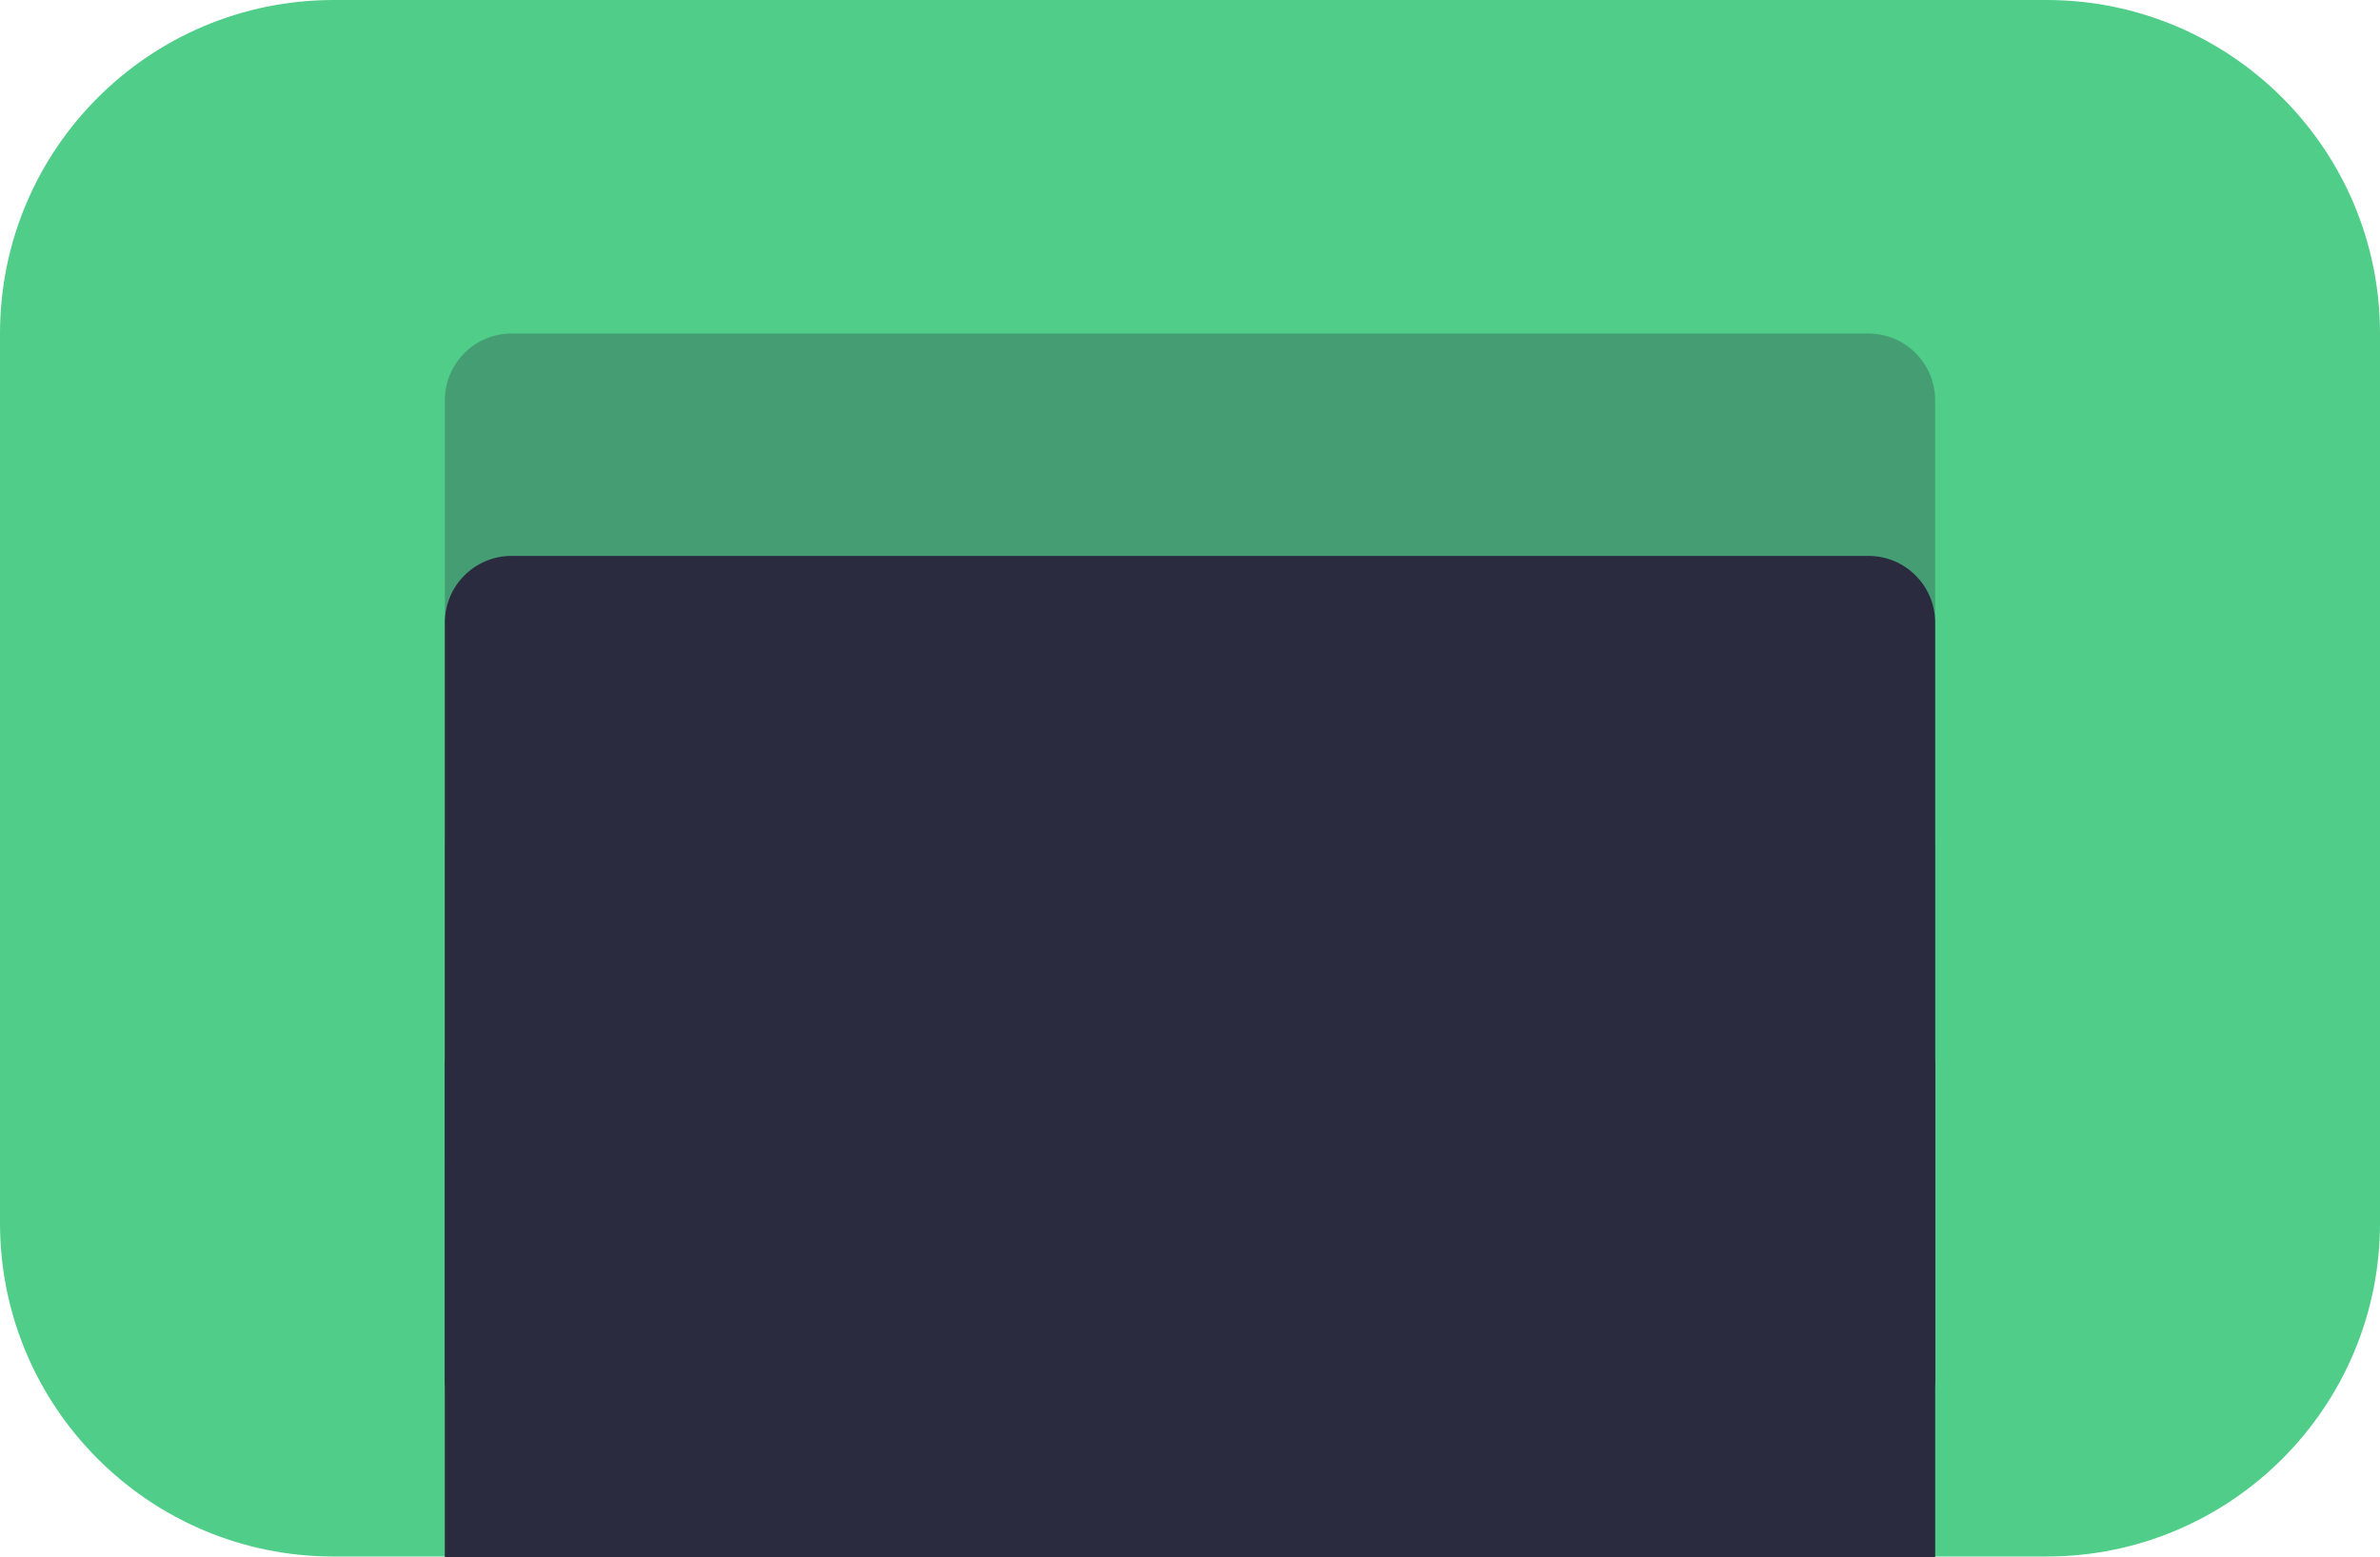
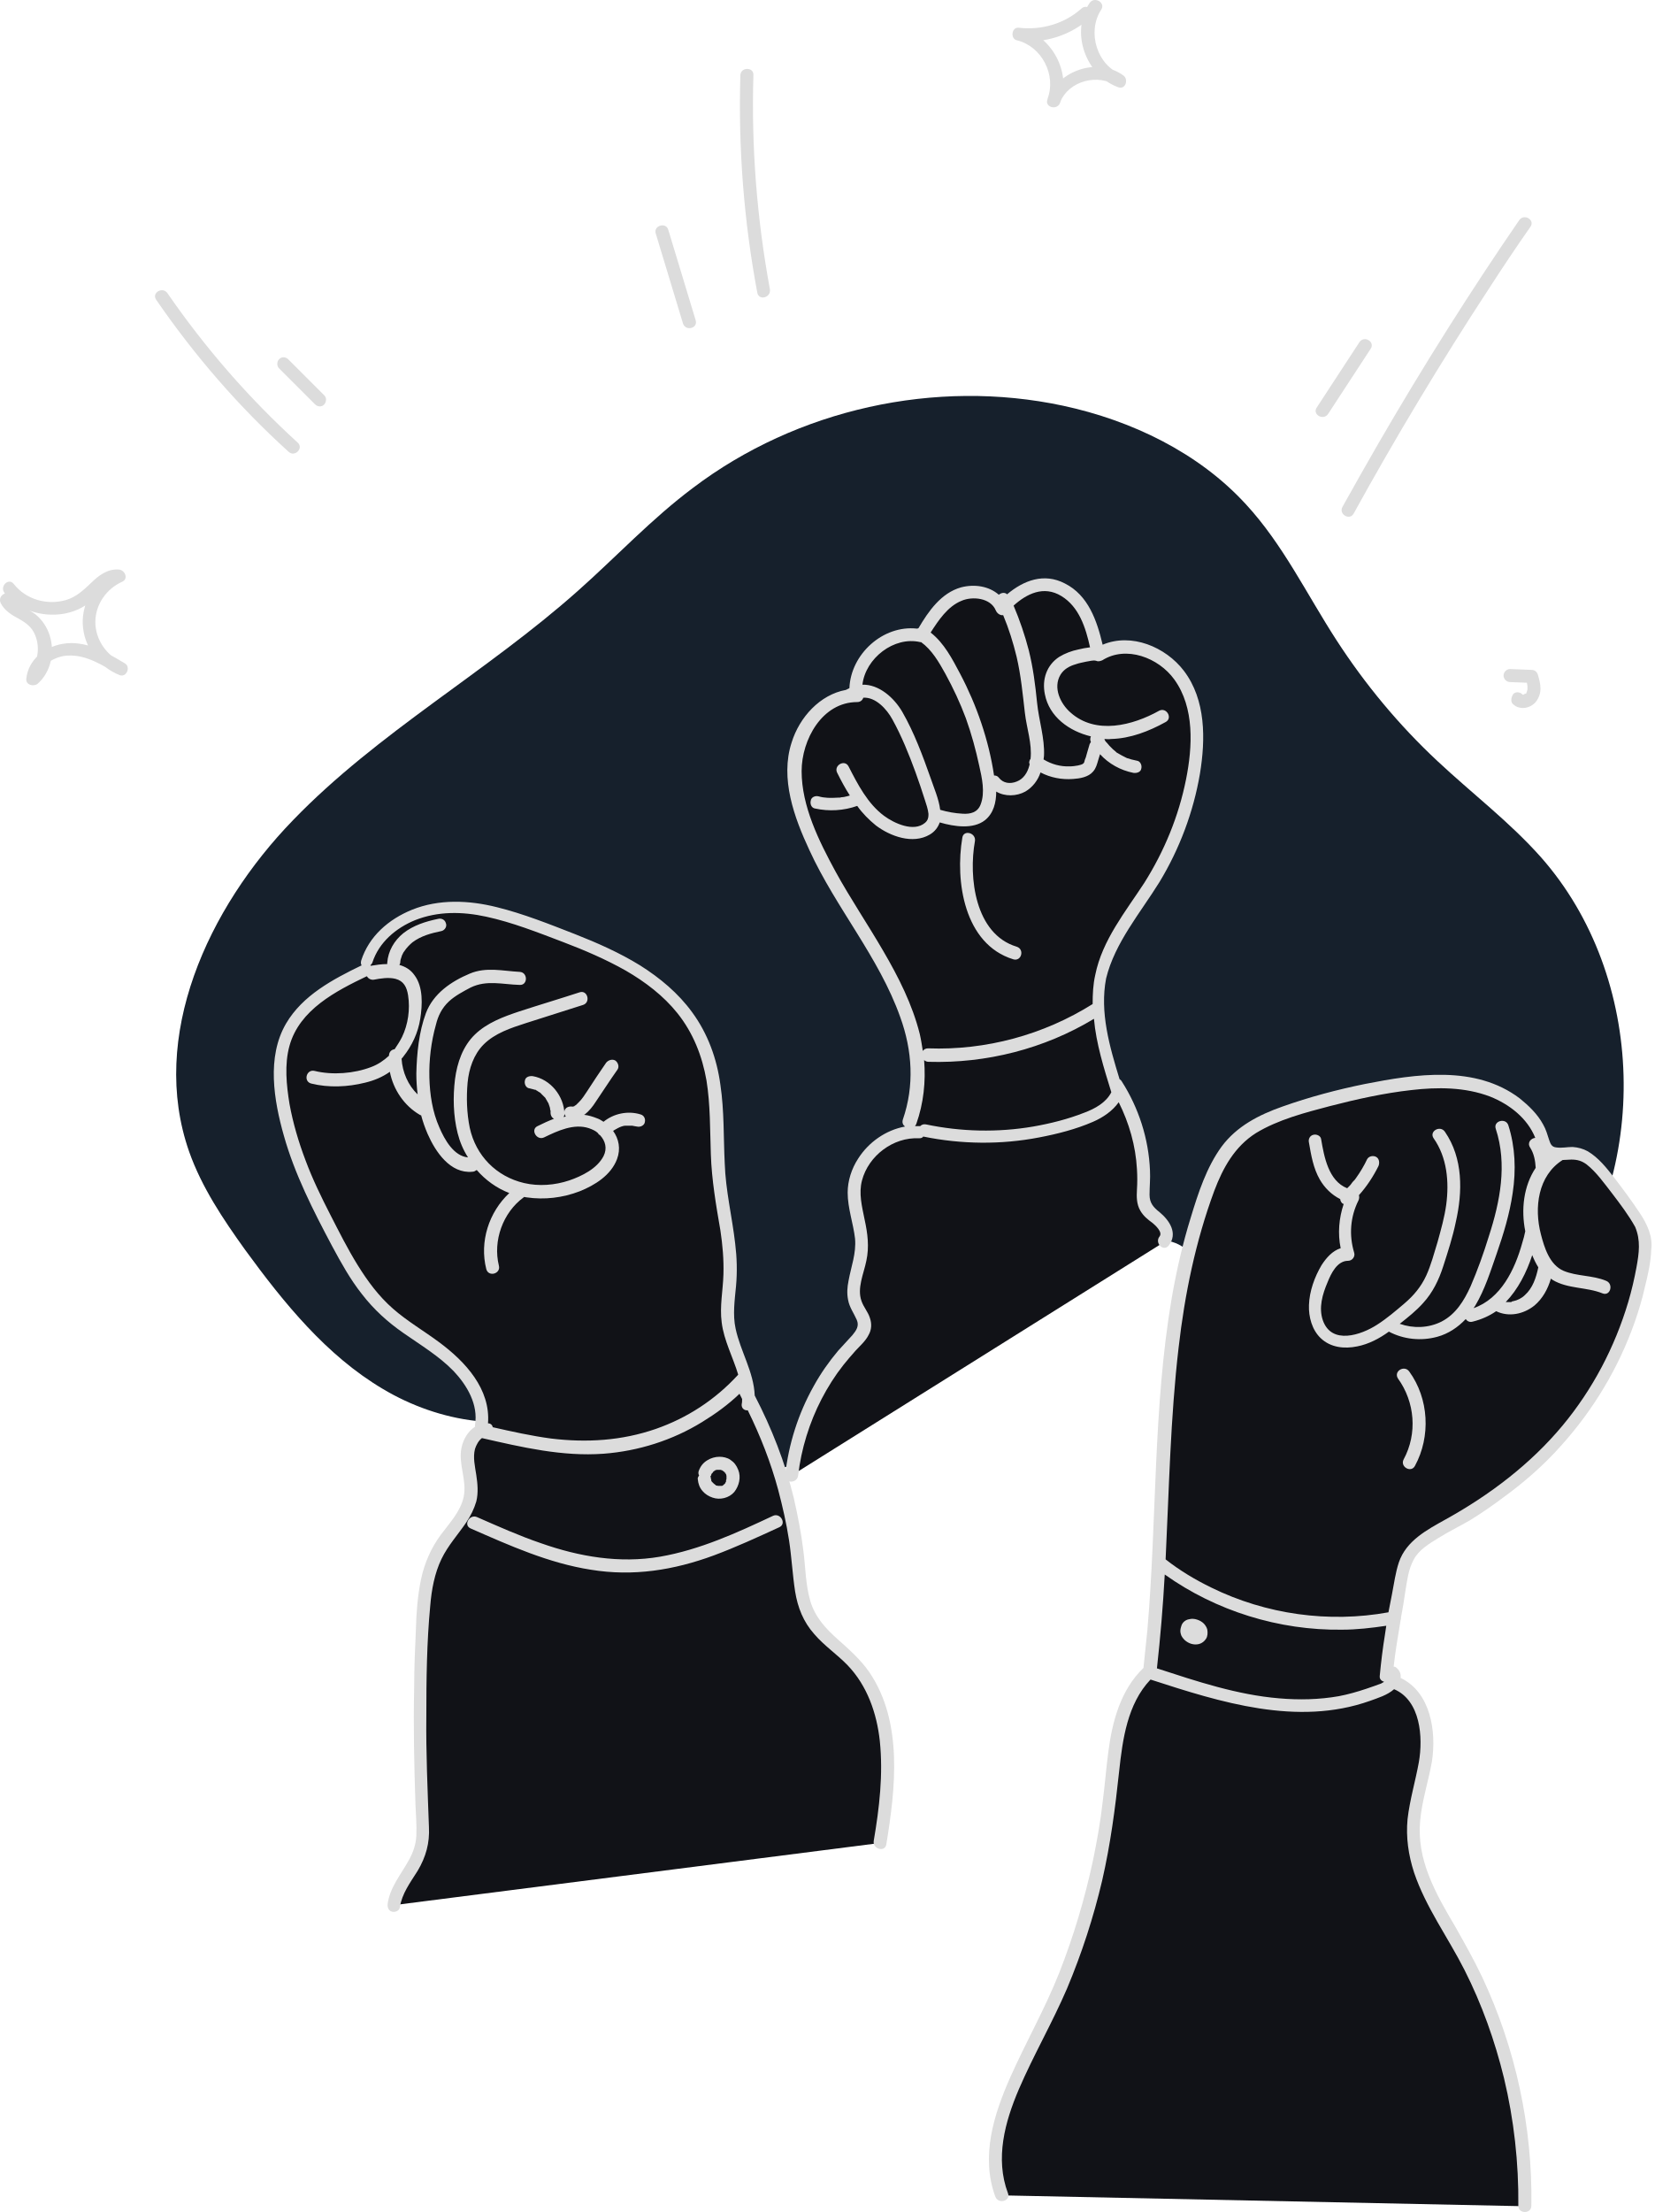
- <svg xmlns="http://www.w3.org/2000/svg" width="214px" height="140px" viewBox="0 0 214 140" version="1.1">
-   <g id="Books-Dark" stroke="none" stroke-width="1" fill="none" fill-rule="evenodd">
-     <g transform="translate(0, 0)">
-       <path d="M30,0 L184,0 C200.569,-3.24649801e-15 214,13.431 214,30 L214,110 C214,126.569 200.569,140 184,140 L30,140 C13.431,140 2.02906125e-15,126.569 0,110 L0,30 C-2.02906125e-15,13.431 13.431,3.24649801e-15 30,0 Z" fill="#50CD89" />
-       <rect fill="#2B2B40" opacity="0.3" x="40" y="30" width="134" height="80" rx="6" />
-       <rect fill="#2B2B40" x="40" y="50" width="134" height="80" rx="6" />
-       <rect fill="#2B2B40" opacity="0.3" x="40" y="70" width="134" height="80" rx="6" />
-       <rect fill="#2B2B40" x="40" y="90" width="134" height="80" rx="6" />
-     </g>
-   </g>
+ <svg xmlns="http://www.w3.org/2000/svg" width="449" height="600" viewBox="0 0 449 600" fill="none">
+   <path d="M154.918 381.35C138.89 389.246 119.091 385.828 103.888 376.754C88.567 367.679 77.017 353.419 66.528 339.041C60.518 330.673 54.743 322.07 51.325 312.406C40.365 281.175 56.393 246.29 79.492 222.484C102.473 198.678 132.054 182.296 156.803 160.258C167.292 150.948 176.839 140.694 188.035 132.327C216.201 110.995 253.796 102.628 288.445 110.053C307.066 114.06 325.215 122.781 338.061 136.805C348.079 147.648 354.561 161.201 362.575 173.575C370.353 185.596 379.546 196.674 390.035 206.456C399.345 215.177 409.598 222.956 418.083 232.502C446.722 264.911 448.136 318.063 421.383 352.005C403.705 374.397 376.835 387.478 349.965 396.553C328.28 403.978 338.768 338.687 315.905 336.448C299.288 334.798 242.954 361.433 226.337 388.303C219.266 399.735 206.42 399.735 193.102 398.91C176.485 397.967 160.103 392.664 145.961 383.825" fill="#16202C" />
+   <path d="M106.835 516.768C107.543 510.994 112.846 506.633 114.26 500.976C114.849 498.619 114.731 496.026 114.614 493.551C113.671 476.109 113.671 458.549 114.614 441.107C114.967 433.682 115.556 426.022 119.446 419.657C122.392 414.826 127.106 410.818 127.695 405.161C128.049 401.744 126.752 398.444 126.752 395.026C126.752 391.609 128.756 387.602 132.174 387.602L130.642 386.894C131.82 379.823 127.342 372.988 121.921 368.274C116.499 363.56 109.9 360.26 104.714 355.428C98.704 349.889 94.697 342.7 90.925 335.511C83.972 322.429 77.372 308.758 76.194 294.026C75.84 289.666 76.076 285.187 77.608 281.18C81.143 272.106 90.572 267.156 99.293 262.913L99.646 260.792C102.475 251.835 112.257 246.649 121.567 246.178C130.877 245.707 139.952 249.006 148.791 252.306C163.405 257.728 178.843 263.856 187.447 276.82C195.814 289.312 194.282 302.747 194.99 316.89C195.579 327.732 198.996 336.807 198.054 348.121C197.7 351.892 197.229 355.663 197.7 359.317C198.761 366.624 203.828 373.459 203.003 380.766L202.061 376.995C209.957 391.373 214.906 407.283 216.556 423.665C217.146 428.968 217.381 434.625 220.092 439.221C222.803 443.817 227.635 446.764 231.406 450.653C243.191 463.145 241.541 482.827 238.713 499.915" fill="#111217" />
+   <path d="M235.884 453.6C233.527 450.182 230.463 447.471 227.281 444.643C223.981 441.696 221.152 438.632 219.856 434.272C218.56 429.793 218.56 425.197 217.97 420.601C217.381 415.769 216.438 411.055 215.377 406.34C213.02 396.676 209.367 387.366 204.771 378.527C204.535 372.163 200.882 366.506 199.585 360.378C198.76 356.607 199.35 352.6 199.703 348.828C200.057 344.939 199.939 341.05 199.467 337.279C198.642 330.09 196.875 322.901 196.639 315.594C196.285 308.522 196.521 301.334 195.46 294.262C194.518 287.191 192.043 280.356 187.8 274.581C184.029 269.396 179.079 265.271 173.658 261.853C168.119 258.435 161.99 255.725 155.98 253.368C149.026 250.657 141.955 247.828 134.766 246.06C127.224 244.175 119.092 243.821 111.785 246.768C105.421 249.36 100.117 253.957 97.996 260.556C97.878 261.028 97.878 261.499 98.114 261.853C90.335 265.624 82.086 269.985 77.607 277.645C72.304 286.72 74.308 298.505 77.018 308.051C79.965 318.54 85.032 328.44 90.1 337.986C92.575 342.582 95.05 347.061 98.232 351.068C101.414 355.192 105.185 358.61 109.428 361.556C114.142 364.856 119.092 367.803 123.099 371.927C126.752 375.817 129.816 381.002 128.873 386.541C128.873 386.777 128.873 386.895 128.873 387.013C126.988 388.191 125.691 390.43 125.22 392.67C124.277 397.148 126.752 401.509 125.809 405.987C124.984 409.994 121.92 413.176 119.563 416.358C116.97 419.894 115.203 423.901 114.26 428.261C113.317 432.74 112.963 437.336 112.845 441.932C112.61 447.118 112.374 452.421 112.374 457.724C112.138 468.331 112.374 478.938 112.728 489.545C112.846 492.255 113.081 495.084 112.963 497.912C112.845 500.269 112.138 502.391 110.96 504.512C108.839 508.401 105.774 511.937 105.185 516.415C105.067 517.358 105.421 518.301 106.363 518.537C107.188 518.772 108.367 518.301 108.485 517.358C109.074 513.587 111.313 510.64 113.317 507.458C115.556 503.687 116.617 499.916 116.381 495.555C116.027 485.538 115.556 475.52 115.674 465.385C115.674 455.485 115.792 445.468 116.735 435.568C117.088 431.207 117.913 426.729 119.799 422.84C121.567 419.186 124.277 416.24 126.516 412.94C127.695 411.173 128.638 409.287 129.227 407.283C129.816 404.926 129.581 402.452 129.227 400.094C128.874 397.737 128.284 395.38 128.873 393.023C129.227 391.963 129.816 390.784 130.759 390.077C141.602 392.552 152.562 395.144 163.758 394.32C173.186 393.612 182.497 390.666 190.511 385.716C194.164 383.477 197.582 381.002 200.646 378.056C200.882 378.527 201.117 378.999 201.353 379.47C201.353 379.942 201.353 380.413 201.235 380.884C201.117 382.063 202.06 382.652 202.885 382.534C206.303 389.488 209.131 396.677 211.135 404.101C212.313 408.58 213.374 413.176 214.081 417.772C214.788 422.369 215.024 427.083 215.731 431.679C216.438 436.039 217.97 439.929 220.917 443.228C223.627 446.411 227.163 448.768 229.991 451.714C235.295 457.253 237.887 464.678 238.712 472.22C239.655 481.295 238.595 490.37 237.063 499.327C236.709 501.566 240.127 502.509 240.48 500.269C242.955 485.184 245.077 467.153 235.884 453.6ZM177.9 387.602C168.708 390.784 159.162 391.373 149.498 390.195C144.194 389.488 138.891 388.309 133.706 387.131C133.588 386.541 133.116 386.07 132.409 386.07C133.116 376.759 126.281 369.335 119.092 364.031C114.967 360.967 110.489 358.374 106.599 354.957C102.71 351.539 99.764 347.532 97.053 343.171C94.343 338.811 91.985 334.097 89.628 329.5C87.153 324.668 84.796 319.836 82.911 314.769C81.025 309.819 79.493 304.633 78.55 299.448C77.725 294.38 77.136 288.723 78.55 283.656C81.261 273.874 91.161 268.806 99.528 264.799C99.882 265.388 100.589 265.86 101.414 265.742C103.299 265.389 105.421 265.035 107.306 265.506C109.546 266.095 110.371 267.745 110.724 269.985C111.313 273.756 110.724 277.881 109.074 281.299C108.485 282.477 107.778 283.538 107.071 284.599C106.128 284.716 105.539 285.424 105.539 286.366C104.124 287.663 102.592 288.723 100.707 289.43C96.11 291.198 90.218 291.67 85.386 290.491C83.147 289.902 82.204 293.32 84.443 293.909C89.157 295.087 94.343 294.852 99.057 293.673C101.532 293.084 103.771 292.141 105.774 290.727C106.717 295.559 109.663 299.919 113.906 302.394C114.024 302.512 114.142 302.512 114.26 302.512C114.731 304.28 115.32 305.93 116.028 307.58C118.149 312.412 122.156 318.422 128.166 317.833C128.638 317.833 128.991 317.597 129.345 317.361C131.702 320.072 134.766 322.311 138.184 323.608C132.645 328.793 130.052 336.807 131.938 344.232C132.527 346.471 135.945 345.528 135.355 343.289C133.705 336.572 136.416 328.911 142.073 324.786L142.191 324.669C142.427 324.669 142.662 324.786 142.898 324.786C147.73 325.493 152.68 324.904 157.276 323.136C161.401 321.486 165.761 318.776 167.411 314.415C168.472 311.587 167.883 308.876 166.351 306.755C166.469 306.637 166.587 306.637 166.704 306.519C167.058 306.283 167.411 306.165 167.765 305.93C167.883 305.93 168.001 305.812 168.001 305.812C168.236 305.694 168.354 305.694 168.59 305.576C168.943 305.458 169.297 305.341 169.768 305.341C169.886 305.341 170.004 305.341 170.122 305.341C170.358 305.341 170.476 305.341 170.711 305.341C170.947 305.341 171.183 305.341 171.301 305.341C171.418 305.341 171.536 305.341 171.536 305.341C171.654 305.341 171.654 305.341 171.772 305.341C171.654 305.341 171.654 305.341 171.536 305.341C171.654 305.341 172.008 305.458 172.125 305.458C172.361 305.458 172.597 305.576 172.833 305.576C173.776 305.812 174.836 305.223 174.954 304.398C175.19 303.455 174.718 302.512 173.776 302.277C170.358 301.216 166.469 302.041 163.758 304.28C163.169 303.926 162.697 303.573 161.99 303.337C160.812 302.866 159.633 302.512 158.455 302.394C158.573 302.394 158.572 302.277 158.69 302.277C159.869 301.334 160.812 300.155 161.637 298.859C163.64 295.912 165.526 292.966 167.529 290.138C168.119 289.313 167.647 288.134 166.94 287.663C166.115 287.191 165.054 287.545 164.465 288.252C162.697 290.845 160.93 293.437 159.28 296.03C158.572 297.091 157.983 298.034 157.158 298.859C157.04 298.976 156.687 299.33 156.569 299.448C156.687 299.33 156.333 299.684 156.333 299.684C156.215 299.801 156.098 299.802 155.98 299.919C155.98 299.919 155.862 299.919 155.862 300.037C155.744 300.037 155.626 300.155 155.508 300.155C155.508 300.155 154.919 300.155 155.272 300.155C154.33 300.037 153.387 300.391 153.151 301.334C153.033 301.805 153.151 302.394 153.505 302.866C153.269 302.866 153.151 302.983 152.915 302.983C153.033 302.748 153.151 302.512 153.151 302.159C153.033 297.327 149.38 292.73 144.548 291.905C143.605 291.788 142.544 292.141 142.427 293.084C142.191 293.909 142.662 295.087 143.605 295.205C144.076 295.323 144.548 295.441 145.019 295.559C145.137 295.559 145.255 295.677 145.373 295.677C145.137 295.559 145.137 295.559 145.255 295.559C145.255 295.559 145.373 295.559 145.373 295.677C145.609 295.794 145.844 295.912 145.962 296.03C146.198 296.148 146.316 296.266 146.551 296.384C146.669 296.502 146.787 296.502 146.787 296.62C146.433 296.384 146.669 296.62 146.787 296.62C147.141 296.973 147.494 297.327 147.848 297.68C147.966 297.798 148.084 297.916 148.084 297.916L147.966 297.798C147.966 297.916 148.084 297.916 148.084 298.034C148.201 298.269 148.319 298.387 148.437 298.623C148.555 298.859 148.673 299.094 148.79 299.212C148.79 299.33 148.908 299.448 148.908 299.566C149.026 300.037 149.262 300.391 149.262 300.862C149.262 300.98 149.262 301.098 149.38 301.216C149.38 301.451 149.38 301.687 149.38 301.923C149.38 302.512 149.733 303.219 150.323 303.455C148.791 304.044 147.258 304.751 145.844 305.458C143.841 306.401 145.608 309.465 147.612 308.522C151.265 306.755 155.744 304.634 159.869 306.048C160.812 306.401 161.637 306.755 162.226 307.344C162.344 307.462 162.344 307.58 162.462 307.698C162.579 307.815 162.697 307.815 162.815 307.933C164.229 309.465 164.819 311.469 163.758 313.59C161.99 317.008 157.865 319.012 154.448 320.19C150.558 321.486 146.198 321.84 142.191 320.897C134.648 319.129 129.109 313.472 127.459 305.93C126.634 301.923 126.516 297.68 126.87 293.673C127.224 289.902 128.52 286.013 131.231 283.302C134.295 280.238 138.655 278.824 142.662 277.527C147.848 275.877 153.033 274.227 158.219 272.577C160.34 271.87 159.397 268.453 157.276 269.16C151.855 270.928 146.316 272.577 140.894 274.345C136.652 275.759 132.173 277.409 128.873 280.591C125.574 283.773 124.041 288.252 123.452 292.73C122.863 297.562 122.981 302.63 124.159 307.344C124.749 309.701 125.691 311.94 126.988 313.944C123.099 313.59 120.624 309.112 119.21 305.812C117.324 301.569 116.617 296.855 116.499 292.259C116.381 287.545 116.97 282.595 118.267 277.999C118.856 275.524 119.917 273.403 121.802 271.635C123.452 270.103 125.691 268.924 127.695 267.863C132.055 265.742 136.416 267.038 141.012 267.156C143.252 267.274 143.252 263.739 141.012 263.621C136.416 263.385 131.938 262.206 127.459 264.092C122.392 266.213 117.56 269.513 115.556 274.817C113.67 279.884 113.081 285.777 112.963 291.198C112.963 293.084 113.081 294.97 113.317 296.855C110.724 294.38 109.192 290.845 108.956 287.191C109.074 286.956 109.31 286.838 109.428 286.602C111.785 283.656 113.435 280.12 114.024 276.349C114.613 272.578 114.849 267.746 112.492 264.564C111.431 263.031 110.017 262.206 108.367 261.735C108.485 261.499 108.603 261.264 108.603 261.028C108.603 260.557 108.721 260.085 108.956 259.496C109.074 259.142 109.074 259.024 109.192 258.907C109.31 258.671 109.428 258.317 109.663 258.082C110.253 257.139 111.196 256.196 111.903 255.607C114.26 253.839 116.97 253.132 119.799 252.542C120.742 252.307 121.331 251.246 120.977 250.421C120.742 249.478 119.799 249.007 118.856 249.243C115.438 249.95 112.138 251.01 109.428 253.132C106.953 255.135 105.303 257.964 105.067 261.146C105.067 261.264 105.067 261.381 105.067 261.499C103.535 261.499 102.003 261.735 100.589 261.971C100.589 261.971 100.589 261.853 100.471 261.853C100.706 261.617 100.942 261.382 101.06 261.028C102.828 255.607 107.424 251.717 112.61 249.596C118.856 247.121 125.456 247.239 131.938 248.653C139.009 250.186 145.844 252.896 152.68 255.489C158.572 257.728 164.347 260.203 169.768 263.267C175.072 266.331 180.022 270.103 183.793 274.817C188.036 280.12 190.511 286.366 191.689 293.084C192.75 299.684 192.632 306.401 192.868 313.119C193.103 320.072 194.282 326.908 195.46 333.743C196.05 337.632 196.403 341.639 196.285 345.646C196.167 350.007 195.225 354.367 195.814 358.728C196.403 363.56 198.878 368.156 200.292 372.87C194.046 379.706 186.386 384.656 177.9 387.602ZM167.883 305.93C167.883 305.93 168.001 305.93 167.883 305.93V305.93ZM155.508 300.037C155.39 300.037 155.39 300.037 155.508 300.037V300.037ZM211.489 414.237C205.596 416.947 199.703 419.658 193.693 421.897C182.85 425.904 171.772 427.672 160.34 425.786C148.908 424.018 138.184 419.186 127.695 414.59C125.574 413.647 127.459 410.583 129.463 411.526C135.12 414.001 140.894 416.594 146.787 418.597C157.158 422.251 168.119 424.136 179.079 422.251C189.921 420.365 199.939 415.769 209.721 411.173C211.724 410.23 213.492 413.294 211.489 414.237ZM190.628 404.455C191.335 405.28 192.278 405.869 193.339 406.223C195.342 406.93 197.817 406.341 199.232 404.691C200.528 403.041 201.117 400.684 200.292 398.68C199.821 397.501 199.232 396.677 198.171 395.97C197.346 395.38 196.168 395.144 195.225 395.144C194.046 395.144 192.868 395.498 191.925 396.087C190.746 396.794 190.039 397.737 189.568 399.034C189.45 399.387 189.45 399.859 189.686 400.212C189.45 400.566 189.214 400.919 189.332 401.273C189.45 402.452 189.803 403.512 190.628 404.455ZM194.871 403.041C194.871 403.041 194.989 403.041 195.107 403.041C194.989 403.041 194.871 403.041 194.871 403.041ZM196.168 402.923C196.168 402.805 196.168 402.805 196.168 402.923V402.923ZM196.639 402.569C196.639 402.569 196.757 402.451 196.757 402.334C196.757 402.451 196.639 402.451 196.639 402.569ZM196.993 401.98L197.11 401.744C196.992 401.862 196.993 401.98 196.993 401.98ZM197.228 401.155C197.228 401.037 197.228 401.037 197.228 401.037C197.228 401.037 197.228 401.037 197.228 401.155ZM197.11 399.859C197.11 399.859 197.11 399.859 197.11 399.741C197.11 399.859 197.11 399.859 197.11 399.859ZM196.875 399.505C196.875 399.505 196.757 399.387 196.757 399.269C196.875 399.387 196.875 399.505 196.875 399.505ZM194.164 398.916C194.046 398.916 194.046 398.916 194.046 398.916C194.046 398.916 194.046 398.916 194.164 398.916ZM193.221 399.623C193.339 399.505 193.457 399.387 193.457 399.269C193.457 399.269 193.575 399.269 193.575 399.152C193.692 399.034 193.81 399.034 193.928 398.916C193.928 398.916 194.046 398.916 194.046 398.798C194.164 398.798 194.4 398.68 194.518 398.68C194.635 398.68 194.635 398.68 194.753 398.68C194.871 398.68 194.989 398.68 195.225 398.68C195.343 398.68 195.343 398.68 195.46 398.68C195.578 398.68 195.814 398.798 195.814 398.798C195.932 398.798 195.932 398.798 196.05 398.916C196.168 399.034 196.285 399.034 196.403 399.152L196.521 399.269L196.639 399.387C196.639 399.387 196.639 399.505 196.757 399.505C196.757 399.623 196.875 399.623 196.875 399.741C196.875 399.741 196.875 399.741 196.993 399.859C196.993 399.976 197.11 400.212 197.11 400.33V400.448C197.11 400.566 197.11 400.802 197.11 400.919C197.11 401.037 197.11 401.155 197.11 401.155C197.11 401.273 196.993 401.509 196.993 401.509C196.993 401.509 196.993 401.626 196.993 401.744V401.862C196.993 401.98 196.875 401.98 196.875 402.098C196.875 402.098 196.757 402.216 196.757 402.334C196.757 402.334 196.757 402.452 196.639 402.452C196.521 402.569 196.521 402.569 196.403 402.687L196.285 402.805C196.167 402.923 196.05 402.923 195.932 403.041H195.814C195.696 403.041 195.696 403.041 195.578 403.041C195.461 403.041 195.342 403.041 195.107 403.041C195.107 403.041 195.107 403.041 194.989 403.041H194.871C194.635 403.041 194.518 402.923 194.282 402.923C194.282 402.923 194.164 402.923 194.164 402.805C194.046 402.687 193.81 402.569 193.693 402.452C193.575 402.334 193.575 402.333 193.457 402.216C193.339 402.098 193.339 402.098 193.221 401.98L193.103 401.862C193.103 401.744 192.985 401.744 192.985 401.626C192.985 401.626 192.985 401.626 192.985 401.509V401.391C192.985 401.273 192.868 401.155 192.868 401.037V400.919C192.868 400.684 192.75 400.566 192.75 400.448C192.868 400.33 192.985 400.212 192.985 399.977C192.985 399.859 193.103 399.859 193.103 399.741C193.103 399.741 193.103 399.623 193.221 399.623Z" fill="#DCDCDC" />
+   <path d="M271.947 595.49C266.29 580.641 275.482 564.73 282.671 550.47C292.689 530.435 299.171 508.515 301.41 486.24C302.588 474.455 303.295 461.374 312.017 453.36V453.477C317.32 410.107 312.37 364.734 327.22 323.603C329.223 318.182 331.58 312.643 335.941 308.754C339.83 305.101 345.015 303.097 350.083 301.329C359.04 298.383 368.35 296.026 377.779 294.612C386.028 293.315 394.632 292.608 402.528 295.083C408.538 296.969 414.667 300.975 417.613 306.75C418.674 308.872 418.556 311.7 420.559 312.761C422.681 313.822 426.688 312.054 429.398 313.586C431.873 315 433.759 317.239 435.645 319.478C438.237 322.66 440.712 325.96 442.951 329.378C444.366 331.382 445.662 333.503 446.133 335.86C446.605 338.099 446.251 340.338 445.898 342.578C442.244 364.145 431.048 384.297 414.549 398.676C409.952 402.683 404.885 406.336 399.817 409.754C394.867 413.054 387.796 415.882 383.554 420.125C380.254 423.425 380.018 429.2 379.075 433.678C377.661 440.514 376.6 447.467 375.893 454.42L377.779 456.306C384.968 458.545 387.678 467.502 386.971 474.927C386.264 482.351 383.318 489.54 383.318 497.083C383.435 508.515 390.389 518.532 396.046 528.55C407.949 549.763 414.077 574.159 413.606 598.436" fill="#111217" />
+   <path d="M444.837 328.909C442.715 325.727 440.358 322.545 438.001 319.481C435.88 316.77 433.758 314.059 430.812 312.292C429.516 311.585 428.219 311.231 426.687 311.113C425.155 311.113 423.741 311.467 422.209 311.231C421.03 311.113 420.677 310.288 420.323 309.227C419.852 307.813 419.498 306.399 418.673 304.985C417.141 302.156 414.784 299.917 412.309 297.913C400.288 288.839 384.142 291.314 370.354 294.024C362.811 295.557 355.268 297.56 347.961 300.153C341.597 302.392 335.587 305.456 331.462 310.995C327.337 316.652 325.098 323.605 323.095 330.205C320.855 337.394 319.205 344.701 317.909 352.126C312.841 381.825 313.902 412.113 311.309 442.166C310.956 445.583 310.602 449.001 310.248 452.419C304.002 458.429 301.763 467.032 300.703 475.282C300.113 479.761 299.76 484.357 299.17 488.835C298.581 494.139 297.638 499.324 296.578 504.51C294.339 514.999 291.274 525.252 287.385 535.151C283.496 544.933 278.31 554.008 274.068 563.554C269.589 573.69 266.054 585.003 270.061 595.846C270.886 597.967 274.303 597.024 273.478 594.903C269.943 585.475 272.653 575.575 276.425 566.736C280.432 557.426 285.5 548.705 289.507 539.394C293.514 529.848 296.695 520.066 299.052 510.049C301.292 500.267 302.588 490.485 303.649 480.468C304.592 471.747 305.888 462.2 312.134 455.601C312.134 455.601 312.134 455.601 312.252 455.601C331.109 461.729 351.969 468.329 371.65 461.376C373.889 460.551 376.364 459.843 378.25 458.193C385.439 461.258 386.146 471.275 384.967 477.993C384.025 483.178 382.492 488.246 381.903 493.432C381.432 498.381 382.139 503.213 383.671 507.928C386.853 517.356 392.864 525.488 397.342 534.327C402.056 543.637 405.592 553.536 408.066 563.672C410.777 574.986 412.074 586.653 411.956 598.321C411.956 600.56 415.491 600.56 415.491 598.321C415.845 576.989 411.248 555.658 402.174 536.33C399.935 531.616 397.342 527.02 394.749 522.423C392.157 518.063 389.564 513.584 387.678 508.753C385.792 503.921 384.85 498.971 385.321 493.903C385.792 488.482 387.56 483.178 388.503 477.875C389.799 469.625 388.15 459.019 380.018 455.129C380.136 454.187 379.9 453.362 379.075 452.537C378.721 452.183 378.485 452.065 378.132 452.065C378.603 447.822 379.311 443.698 380.018 439.455C380.136 439.219 380.135 438.984 380.135 438.63C380.607 436.273 380.96 433.916 381.314 431.559C381.785 428.73 382.139 425.666 383.553 423.073C384.968 420.363 387.796 418.713 390.271 417.181C393.099 415.413 396.046 413.999 398.874 412.349C401.938 410.463 405.002 408.342 407.831 406.22C413.488 402.096 418.791 397.499 423.505 392.196C432.344 382.414 439.18 370.982 443.54 358.608C444.601 355.543 445.544 352.479 446.251 349.297C447.076 345.997 447.901 342.462 448.019 339.044C448.49 335.391 446.958 332.091 444.837 328.909ZM409.834 353.187C409.481 353.187 409.127 353.187 408.774 353.187H408.538C411.838 349.769 414.195 345.173 415.727 340.458C416.198 341.637 416.788 342.816 417.377 343.758C416.788 346.587 415.845 349.415 413.723 351.301C412.898 352.126 411.72 352.715 410.541 352.951C410.424 352.951 410.306 352.951 410.188 353.069C410.188 353.186 409.834 353.187 409.834 353.187ZM370.707 458.076C368.232 458.901 365.757 459.608 363.282 460.079C357.979 461.022 352.44 461.14 347.019 460.668C335.705 459.726 324.745 456.072 313.902 452.537C314.845 444.051 315.552 435.566 316.023 427.08C329.93 436.98 347.019 442.283 364.108 442.048C368.115 442.048 372.121 441.576 376.128 440.987C376.011 441.812 375.893 442.519 375.775 443.344C375.186 446.998 374.714 450.769 374.361 454.54C374.243 455.483 374.832 455.954 375.539 456.19C375.304 456.308 374.95 456.544 374.714 456.662C373.418 457.133 372.121 457.604 370.707 458.076ZM444.012 343.758C443.422 346.94 442.715 350.005 441.773 353.187C438.119 365.443 432.108 376.875 423.977 386.657C415.255 397.146 404.177 405.513 392.274 412.113C387.207 414.942 381.55 417.888 379.546 423.78C378.603 426.609 378.25 429.555 377.661 432.502C377.307 434.152 377.071 435.684 376.718 437.333C360.572 440.28 343.483 437.923 328.634 430.616C324.273 428.495 320.148 426.02 316.377 423.073L316.259 422.955C317.202 403.745 317.555 384.535 319.795 365.443C321.445 351.065 324.391 336.687 329.459 323.016C331.816 316.77 334.998 310.995 340.773 307.342C346.783 303.688 354.09 301.803 360.808 300.035C368.114 298.149 375.539 296.499 382.964 295.674C390.035 294.849 397.46 294.849 404.295 297.442C409.599 299.563 414.431 303.335 416.552 308.638C415.374 308.756 414.313 309.934 415.138 311.231C416.198 312.881 416.552 314.766 416.67 316.77C413.37 321.72 412.663 328.084 413.841 333.976C413.606 335.037 413.37 336.098 413.017 337.158C411.013 344.347 407.241 352.244 399.817 354.836C399.935 354.601 400.17 354.365 400.288 354.129C402.881 349.769 404.413 344.819 406.063 340.105C407.949 334.684 409.599 329.262 410.424 323.605C411.366 317.359 411.131 311.113 409.245 305.22C408.538 303.099 405.12 304.042 405.827 306.163C409.009 315.827 407.006 325.962 403.942 335.391C402.527 339.987 400.877 344.583 398.992 348.944C397.224 352.833 394.985 356.486 391.096 358.49C387.56 360.258 383.435 360.376 379.782 359.079C382.021 357.311 384.26 355.544 386.146 353.422C388.739 350.594 390.389 347.176 391.567 343.523C392.863 339.516 394.16 335.508 394.985 331.501C396.871 323.252 396.988 314.177 392.039 306.988C390.742 305.103 387.678 306.87 388.974 308.756C392.628 313.942 393.217 320.541 392.392 326.787C391.921 330.205 390.978 333.505 390.035 336.923C389.092 339.987 388.267 343.169 386.971 345.997C385.557 349.062 383.553 351.419 381.078 353.54C378.721 355.544 376.246 357.665 373.653 359.315C369.293 362.143 361.279 364.854 358.922 358.136C357.743 354.719 358.804 351.065 360.218 347.765C361.161 345.408 362.811 341.991 365.757 341.991C366.936 341.991 367.761 340.812 367.407 339.751C365.993 335.037 366.347 330.087 368.586 325.609C368.821 325.137 368.822 324.548 368.704 324.195C370.825 321.838 372.593 319.127 374.007 316.299C374.361 315.474 374.243 314.295 373.418 313.824C372.593 313.352 371.414 313.588 370.943 314.413C370.118 316.181 369.057 317.949 367.879 319.598C367.761 319.716 367.643 319.952 367.525 320.07L367.407 320.188C367.289 320.306 367.289 320.306 367.172 320.423C366.818 320.777 366.582 321.248 366.229 321.602C365.993 321.838 365.757 322.073 365.522 322.309C360.454 320.306 359.275 313.824 358.451 308.992C358.333 308.049 357.154 307.577 356.329 307.813C355.386 308.049 354.915 308.992 355.151 309.935C355.74 313.352 356.329 316.888 358.097 319.952C359.393 322.191 361.279 324.077 363.636 325.255C363.636 325.609 363.872 326.08 364.108 326.316C364.225 326.434 364.343 326.552 364.579 326.552C363.282 330.441 362.929 334.566 363.754 338.573C361.515 339.28 359.865 341.166 358.568 343.169C356.683 346.351 355.268 350.24 355.151 354.012C355.033 357.194 355.976 360.729 358.333 362.968C361.043 365.561 364.815 365.915 368.232 365.208C371.297 364.618 374.243 363.086 376.835 361.201C380.842 363.322 385.557 363.793 389.917 362.615C392.981 361.79 395.574 360.022 397.696 357.783C398.049 358.372 398.756 358.726 399.581 358.49C401.938 357.901 404.06 356.958 405.945 355.661C409.363 357.311 413.37 356.487 416.316 354.129C418.555 352.244 419.97 349.651 420.795 346.822C420.912 346.94 421.148 347.058 421.266 347.176C425.391 349.651 430.459 349.062 434.819 350.83C436.941 351.654 437.883 348.237 435.762 347.412C432.108 345.88 427.866 346.233 424.213 344.701C420.441 343.051 419.027 338.455 418.084 334.801C416.198 327.612 417.259 318.891 423.977 314.649C424.802 314.649 425.509 314.531 426.334 314.531C427.984 314.531 429.162 314.884 430.459 315.827C433.169 317.949 435.291 321.013 437.412 323.723C439.651 326.67 441.89 329.616 443.658 332.798C445.19 336.451 444.719 339.869 444.012 343.758ZM327.573 442.048C327.691 442.873 327.691 443.816 327.219 444.523C326.748 445.23 326.159 445.701 325.334 445.937C323.919 446.29 322.505 445.819 321.445 444.876C320.973 444.405 320.502 443.815 320.384 443.226C320.148 442.519 320.266 441.812 320.502 441.105C320.502 440.987 320.62 440.869 320.62 440.751C320.973 439.926 321.798 439.337 322.623 439.219C322.977 439.101 323.33 439.101 323.684 439.101C324.037 439.101 324.509 439.219 324.862 439.337C325.57 439.573 326.159 439.926 326.63 440.398C326.984 440.751 327.455 441.458 327.573 442.048ZM382.375 372.043C387.678 379.35 388.267 389.603 383.907 397.617C382.846 399.621 379.782 397.853 380.843 395.849C384.614 388.896 383.907 380.293 379.31 373.929C378.014 371.925 381.078 370.157 382.375 372.043Z" fill="#DCDCDC" />
+   <path d="M214.788 400.212C216.32 386.659 222.448 373.813 231.876 364.032C233.055 362.735 234.469 361.321 234.587 359.553C234.705 357.55 233.055 355.782 232.348 353.896C230.462 349.3 233.409 344.114 233.88 339.164C234.351 333.861 231.758 328.794 231.876 323.49C231.876 314.533 240.597 306.519 249.554 307.109L246.726 304.28C256.39 277.056 232.701 254.428 221.859 231.329C218.087 223.315 214.67 214.712 215.613 205.991C216.556 197.269 223.509 188.548 232.348 188.666C230.934 179.356 240.833 170.163 250.026 172.403C252.501 168.278 255.093 163.799 259.336 161.678C263.579 159.557 269.943 160.617 271.711 165.096C274.775 161.678 278.664 158.496 283.26 158.496C287.621 158.496 291.51 161.56 293.749 165.214C295.988 168.867 296.931 173.228 297.874 177.47C305.063 172.638 315.67 176.645 320.384 183.952C325.098 191.259 325.216 200.57 323.802 209.173C322.27 218.365 319.205 227.322 314.727 235.454C309.777 244.293 302.235 252.896 299.406 262.678C296.106 273.756 300.231 286.367 303.531 296.973L303.177 294.38C308.481 302.63 311.074 312.53 310.484 322.194C310.367 323.844 310.249 325.729 310.956 327.261C311.781 329.029 313.666 330.09 315.081 331.504C316.495 332.918 317.438 335.275 316.023 336.807" fill="#111217" />
+   <path d="M314.61 239.224C320.031 230.268 323.802 220.25 325.57 209.879C327.102 200.568 327.22 189.844 321.21 181.948C316.26 175.466 306.949 171.577 299.171 174.877C297.639 168.395 295.282 161.441 288.918 158.259C283.261 155.313 277.722 157.434 273.244 161.206C272.654 160.616 271.712 160.734 271.004 161.323C268.294 158.966 264.404 158.377 260.751 159.32C255.33 160.852 251.912 165.802 249.202 170.398C249.084 170.398 248.966 170.516 248.848 170.516C239.538 169.455 230.816 177.469 230.463 186.662C230.227 186.78 229.992 186.898 229.756 187.016C229.638 187.016 229.638 187.133 229.52 187.133C222.449 188.43 216.91 194.558 214.788 201.394C211.606 211.175 215.496 221.782 219.62 230.621C226.809 246.296 238.477 259.613 244.252 275.877C247.551 284.951 248.141 294.497 244.959 303.69C244.723 304.515 244.959 305.104 245.548 305.575C240.363 306.518 235.648 309.818 232.82 314.297C231.052 317.007 229.992 320.307 229.992 323.489C229.992 327.732 231.524 331.857 231.995 335.982C232.349 339.989 230.934 343.524 230.227 347.413C229.874 349.181 229.756 350.831 230.109 352.599C230.463 354.602 231.641 356.134 232.466 358.02C233.173 359.67 232.348 360.848 231.288 362.145C229.991 363.559 228.695 364.973 227.399 366.388C224.924 369.334 222.685 372.516 220.799 375.934C216.556 383.476 213.963 391.726 213.021 400.211C212.785 402.451 216.32 402.451 216.556 400.211C217.381 393.022 219.62 385.833 222.92 379.469C224.57 376.287 226.574 373.105 228.813 370.277C229.874 368.98 230.934 367.684 232.113 366.388C233.291 365.091 234.824 363.795 235.649 362.145C236.474 360.731 236.591 359.081 236.002 357.431C235.53 355.899 234.352 354.602 233.763 352.953C232.466 349.417 234.352 345.528 235.059 341.992C235.884 338.221 235.413 334.567 234.588 330.796C233.881 327.261 232.938 323.725 233.881 320.189C235.649 313.472 242.366 308.404 249.319 308.758C249.909 308.758 250.262 308.64 250.498 308.286C260.869 310.407 271.593 310.525 281.965 308.522C286.914 307.579 291.982 306.283 296.578 304.279C299.289 303.101 301.882 301.333 303.532 298.976C306.36 304.633 308.128 310.761 308.481 317.125C308.599 319.011 308.599 320.778 308.481 322.664C308.364 324.668 308.364 326.671 309.424 328.439C310.249 329.853 311.428 330.796 312.724 331.739C313.431 332.328 315.553 334.214 314.61 335.392C313.196 337.16 315.671 339.635 317.085 337.867C319.678 334.567 317.321 331.032 314.61 328.793C312.96 327.496 311.899 326.318 311.899 324.079C311.899 321.839 312.135 319.718 312.017 317.479C311.663 308.875 308.953 300.508 304.357 293.319C304.239 293.083 304.003 292.847 303.767 292.73C301.057 283.891 298.346 274.58 300.114 265.388C302.471 255.724 309.425 247.592 314.61 239.224ZM287.975 161.677C292.807 164.623 294.575 170.28 295.754 175.584C294.693 175.702 293.514 175.937 292.571 176.173C290.804 176.527 288.918 177.234 287.386 178.177C283.968 180.416 282.672 184.305 283.497 188.312C284.675 194.44 290.097 198.329 295.989 199.744C295.754 200.215 295.754 200.804 295.989 201.276C295.871 201.393 295.753 201.629 295.636 201.865C295.4 202.808 295.046 203.751 294.811 204.693C294.693 205.165 294.575 205.636 294.339 206.108C294.221 206.461 294.221 206.815 293.986 207.051C293.632 207.404 292.925 207.522 292.454 207.64C291.747 207.758 291.039 207.875 290.332 207.875C287.739 207.993 285.264 207.286 283.143 205.99C283.143 205.636 283.261 205.401 283.261 205.047C283.497 200.215 281.847 195.383 281.375 190.551C280.904 185.837 280.315 181.123 279.136 176.409C278.076 172.284 276.661 168.159 275.011 164.27C278.547 161.088 283.143 158.731 287.975 161.677ZM260.869 162.973C263.815 161.677 268.765 162.149 270.179 165.566C270.533 166.391 271.358 166.98 272.183 166.863C273.715 170.516 274.893 174.287 275.836 178.177C277.015 183.244 277.486 188.312 278.076 193.379C278.547 197.504 280.079 201.747 279.607 205.872L279.49 205.99C279.254 206.461 279.136 206.933 279.372 207.286C279.372 207.404 279.254 207.64 279.254 207.757C278.783 209.525 277.722 211.293 275.836 212C274.068 212.707 272.183 212.472 271.004 210.94C270.651 210.468 270.179 210.35 269.708 210.35C268.294 200.804 264.994 191.258 260.515 182.773C258.394 178.766 256.155 174.405 252.501 171.577C254.623 168.277 257.098 164.505 260.869 162.973ZM249.673 174.169C249.791 174.169 249.791 174.169 249.909 174.169C252.855 176.291 254.741 179.591 256.508 182.773C258.63 186.662 260.515 190.669 262.048 194.794C263.58 199.036 264.758 203.397 265.701 207.757C266.408 210.939 267.351 214.947 266.054 218.247C265.229 220.368 263.344 220.839 261.223 220.721C259.101 220.603 257.098 220.25 255.094 219.661C254.741 216.714 253.326 213.532 252.501 211.057C250.38 205.047 248.023 198.683 244.841 193.144C242.602 189.255 238.477 185.601 233.998 185.719C234.823 178.53 242.602 172.519 249.673 174.169ZM301.528 296.265C300.114 299.094 297.05 300.743 294.221 301.804C289.743 303.572 285.029 304.75 280.315 305.575C270.651 307.225 260.751 306.99 251.205 304.986C250.498 304.868 250.027 305.104 249.673 305.458C249.202 305.458 248.73 305.458 248.259 305.458C248.377 305.34 248.495 305.104 248.612 304.868C250.616 299.212 251.205 293.319 250.734 287.544C250.969 287.78 251.441 288.015 251.912 288.015C267.586 288.487 283.379 284.48 296.814 276.348C297.403 283.066 299.525 289.783 301.528 296.265ZM297.168 264.445C296.578 267.038 296.461 269.63 296.461 272.341C283.143 280.708 267.469 284.951 251.794 284.362C251.087 284.362 250.616 284.716 250.38 285.069C250.144 283.537 249.909 282.005 249.555 280.473C247.551 272.459 243.78 265.034 239.655 257.963C235.413 250.656 230.699 243.703 226.692 236.396C222.213 228.146 217.499 218.718 217.499 209.172C217.499 200.687 223.038 190.433 232.584 190.433C233.409 190.433 233.998 189.962 234.234 189.255C237.534 189.019 240.598 192.319 242.13 195.147C244.605 199.626 246.609 204.576 248.376 209.408C249.319 212 250.144 214.475 250.969 217.068C251.323 218.129 251.794 219.543 251.912 220.721C251.912 220.839 251.912 220.957 251.912 221.075C251.912 221.9 251.677 222.607 250.969 223.196C247.905 225.789 242.602 223.314 239.891 221.311C235.413 218.011 232.702 212.707 230.227 207.875C229.167 205.872 226.102 207.64 227.163 209.643C228.224 211.765 229.284 213.768 230.581 215.772C230.345 215.889 230.109 215.889 229.756 216.007C229.284 216.125 228.813 216.243 228.341 216.243C227.988 216.361 227.87 216.361 227.281 216.361C225.395 216.479 223.745 216.479 222.095 216.007C221.153 215.771 220.092 216.243 219.974 217.186C219.738 218.129 220.21 219.189 221.153 219.307C224.924 220.132 228.931 219.897 232.584 218.6C233.998 220.604 235.766 222.371 237.652 223.904C241.541 226.85 247.669 229.089 252.266 226.378C253.68 225.553 254.505 224.375 254.976 223.078C258.983 224.257 264.051 224.964 267.233 222.489C269.59 220.603 270.297 217.657 270.297 214.711C272.654 216.125 275.836 216.007 278.193 214.711C280.197 213.532 281.611 211.647 282.318 209.525C285.029 210.939 288.093 211.529 291.157 211.293C292.925 211.175 295.282 210.822 296.578 209.29C297.403 208.347 297.639 207.286 297.993 206.108C298.111 205.636 298.346 205.047 298.464 204.575C300.821 207.168 304.003 208.936 307.539 209.643C308.482 209.761 309.542 209.408 309.66 208.465C309.896 207.64 309.424 206.461 308.481 206.343C308.01 206.225 307.421 206.108 306.95 205.99C306.714 205.872 306.478 205.872 306.242 205.754C306.125 205.754 305.889 205.636 305.771 205.636C304.828 205.165 303.885 204.693 302.942 204.104C302.825 203.986 302.825 203.986 302.707 203.869L302.589 203.751C302.353 203.633 302.235 203.397 302 203.279C301.646 202.926 301.293 202.572 300.939 202.218C300.821 201.983 300.586 201.865 300.468 201.629L300.35 201.511C300.232 201.394 300.232 201.393 300.114 201.276C299.878 201.04 299.76 200.804 299.642 200.451C300.232 200.451 300.821 200.568 301.41 200.451C306.714 200.333 311.781 198.329 316.26 195.854C318.263 194.794 316.496 191.73 314.492 192.79C307.303 196.797 297.286 199.39 290.45 193.262C287.74 190.905 285.618 186.544 287.74 183.008C288.682 181.476 290.214 180.651 291.864 180.18C292.807 179.826 293.75 179.708 294.693 179.473C295.636 179.355 296.578 179.001 297.403 179.237C297.875 179.473 298.346 179.355 298.7 179.237C298.818 179.237 298.935 179.119 299.053 179.119C305.535 174.995 314.374 178.412 318.617 184.305C324.156 191.965 323.567 202.572 321.799 211.411C319.795 221.429 315.906 230.857 310.485 239.46C305.418 247.238 299.053 255.017 297.168 264.445ZM274.893 260.202C261.576 256.077 259.101 238.988 261.105 227.203C261.458 224.964 264.876 225.907 264.523 228.146C262.755 237.928 264.522 253.367 275.836 256.784C278.075 257.492 277.133 260.909 274.893 260.202Z" fill="#DCDCDC" />
+   <path d="M42.369 81.3C41.072 79.414 44.136 77.646 45.433 79.532C55.686 94.382 67.471 107.934 80.789 120.073C82.439 121.605 79.964 124.08 78.314 122.548C64.761 110.292 52.74 96.385 42.369 81.3ZM412.191 59.733C398.756 79.296 386.146 99.331 374.243 119.838C370.825 125.73 367.525 131.623 364.225 137.516C363.164 139.519 366.229 141.287 367.289 139.283C378.721 118.541 390.978 98.153 403.942 78.353C407.595 72.697 411.366 67.04 415.256 61.5C416.552 59.615 413.488 57.847 412.191 59.733ZM295.635 0.806C290.331 8.702 294.574 20.488 303.413 23.669C305.417 24.377 306.242 21.548 304.827 20.488C297.874 15.42 287.149 19.073 284.203 26.97C283.378 29.091 286.796 30.034 287.621 27.912C290.803 19.78 285.382 9.645 276.896 7.642C276.778 8.82 276.543 9.999 276.425 11.059C283.496 11.884 290.567 9.527 295.87 4.813C297.52 3.281 295.046 0.806 293.396 2.338C288.799 6.463 282.553 8.231 276.425 7.524C274.421 7.288 274.068 10.588 275.953 10.941C282.671 12.591 286.678 20.37 284.203 26.852C285.382 27.205 286.442 27.441 287.621 27.794C289.86 21.902 298.11 19.78 303.06 23.434C303.531 22.373 304.002 21.313 304.474 20.252C297.638 17.895 294.81 8.584 298.817 2.574C299.995 0.688 296.931 -1.079 295.635 0.806ZM0.177 163.561C1.238 165.682 3.242 166.861 5.245 167.922C7.131 168.982 8.663 170.161 9.488 172.164C11.02 175.7 10.313 180.178 7.366 182.771C8.427 183.242 9.37 183.596 10.431 184.068C10.784 180.296 15.027 177.939 18.445 177.821C23.395 177.586 27.873 180.414 31.88 182.889C32.351 181.828 32.823 180.768 33.294 179.707C28.933 177.939 25.869 173.461 25.869 168.747C25.869 163.915 28.934 159.672 33.176 157.786C34.944 156.961 33.883 154.604 32.233 154.486C29.169 154.251 26.695 156.136 24.691 158.14C22.57 160.143 20.684 161.911 17.973 162.736C12.788 164.268 7.013 162.618 3.713 158.376C2.299 156.608 -0.176 159.083 1.238 160.851C5.009 165.447 11.256 167.45 17.148 166.507C19.977 166.036 22.687 164.857 24.809 162.972C27.048 161.086 29.169 157.786 32.469 158.022C32.115 156.961 31.88 155.783 31.526 154.722C25.987 157.197 22.216 163.09 22.452 169.218C22.687 175.464 26.812 180.885 32.469 183.125C34.355 183.832 35.533 180.885 33.883 179.943C28.816 176.878 23.159 173.579 17.03 174.639C12.081 175.464 7.602 179 7.131 184.185C7.013 185.835 9.134 186.307 10.195 185.482C13.848 182.3 14.909 176.878 13.495 172.4C12.788 170.161 11.491 168.157 9.606 166.625C7.602 165.093 4.656 164.386 3.477 162.029C2.299 159.672 -0.765 161.44 0.177 163.561ZM200.881 20.37C200.292 40.169 201.824 59.968 205.477 79.414C205.949 81.653 209.248 80.71 208.895 78.471C205.359 59.261 203.827 39.815 204.417 20.37C204.535 18.13 200.999 18.13 200.881 20.37ZM410.541 191.021C412.309 192.671 415.138 192.199 416.67 190.431C417.495 189.371 417.966 188.192 417.966 186.778C417.966 185.482 417.613 184.185 417.259 183.007C417.023 182.182 416.316 181.71 415.609 181.71C413.606 181.593 411.602 181.593 409.717 181.475C408.774 181.475 407.949 182.3 407.949 183.243C407.949 184.185 408.774 185.01 409.717 185.01C411.72 185.128 413.724 185.128 415.609 185.246C415.02 184.775 414.43 184.421 413.959 183.95C414.077 184.421 414.195 184.892 414.313 185.364C414.313 185.599 414.431 185.835 414.431 186.071V186.189C414.431 185.953 414.431 185.835 414.431 185.953C414.431 186.071 414.431 186.189 414.431 186.307C414.431 186.542 414.431 186.778 414.431 187.014V187.132C414.431 187.367 414.431 187.25 414.431 187.014C414.431 187.014 414.431 187.25 414.313 187.367C414.313 187.485 414.313 187.603 414.195 187.721V187.839C414.077 188.074 414.195 187.956 414.313 187.721C414.195 187.839 414.195 187.957 414.077 188.074C414.313 187.721 414.313 187.839 414.195 187.957C414.195 188.075 414.077 188.074 414.077 188.074C414.077 188.074 413.959 188.192 413.841 188.192C414.195 187.839 414.077 187.957 413.959 188.074C413.841 188.192 413.723 188.192 413.488 188.31C413.252 188.428 413.841 188.192 413.606 188.31C413.488 188.31 413.488 188.31 413.37 188.428C413.252 188.428 413.252 188.428 413.134 188.428C412.781 188.546 413.606 188.428 413.252 188.428C413.134 188.428 413.134 188.428 413.016 188.428C412.663 188.428 413.134 188.428 413.252 188.428C413.252 188.428 413.016 188.428 413.016 188.31C412.663 188.192 413.252 188.428 413.134 188.428C413.134 188.428 413.016 188.31 412.898 188.31C412.781 188.31 413.252 188.664 413.016 188.31C412.309 187.603 411.131 187.603 410.541 188.31C409.952 189.253 409.834 190.431 410.541 191.021ZM177.9 63.268C180.375 71.4 182.849 79.65 185.324 87.782C186.031 89.903 189.449 89.078 188.742 86.839C186.267 78.707 183.792 70.457 181.317 62.325C180.728 60.204 177.311 61.147 177.9 63.268ZM75.721 99.92C79.021 103.22 82.203 106.402 85.503 109.702C86.21 110.409 87.389 110.409 87.978 109.702C88.567 108.995 88.685 107.935 87.978 107.227C84.678 103.928 81.496 100.745 78.196 97.446C77.489 96.739 76.31 96.739 75.721 97.446C75.132 98.035 75.014 99.213 75.721 99.92ZM368.822 92.849C364.932 98.742 361.161 104.634 357.272 110.527C355.976 112.413 359.04 114.181 360.336 112.295C364.225 106.402 367.996 100.51 371.886 94.617C373.182 92.731 370.118 90.846 368.822 92.849Z" fill="#DCDCDC" />
</svg>
